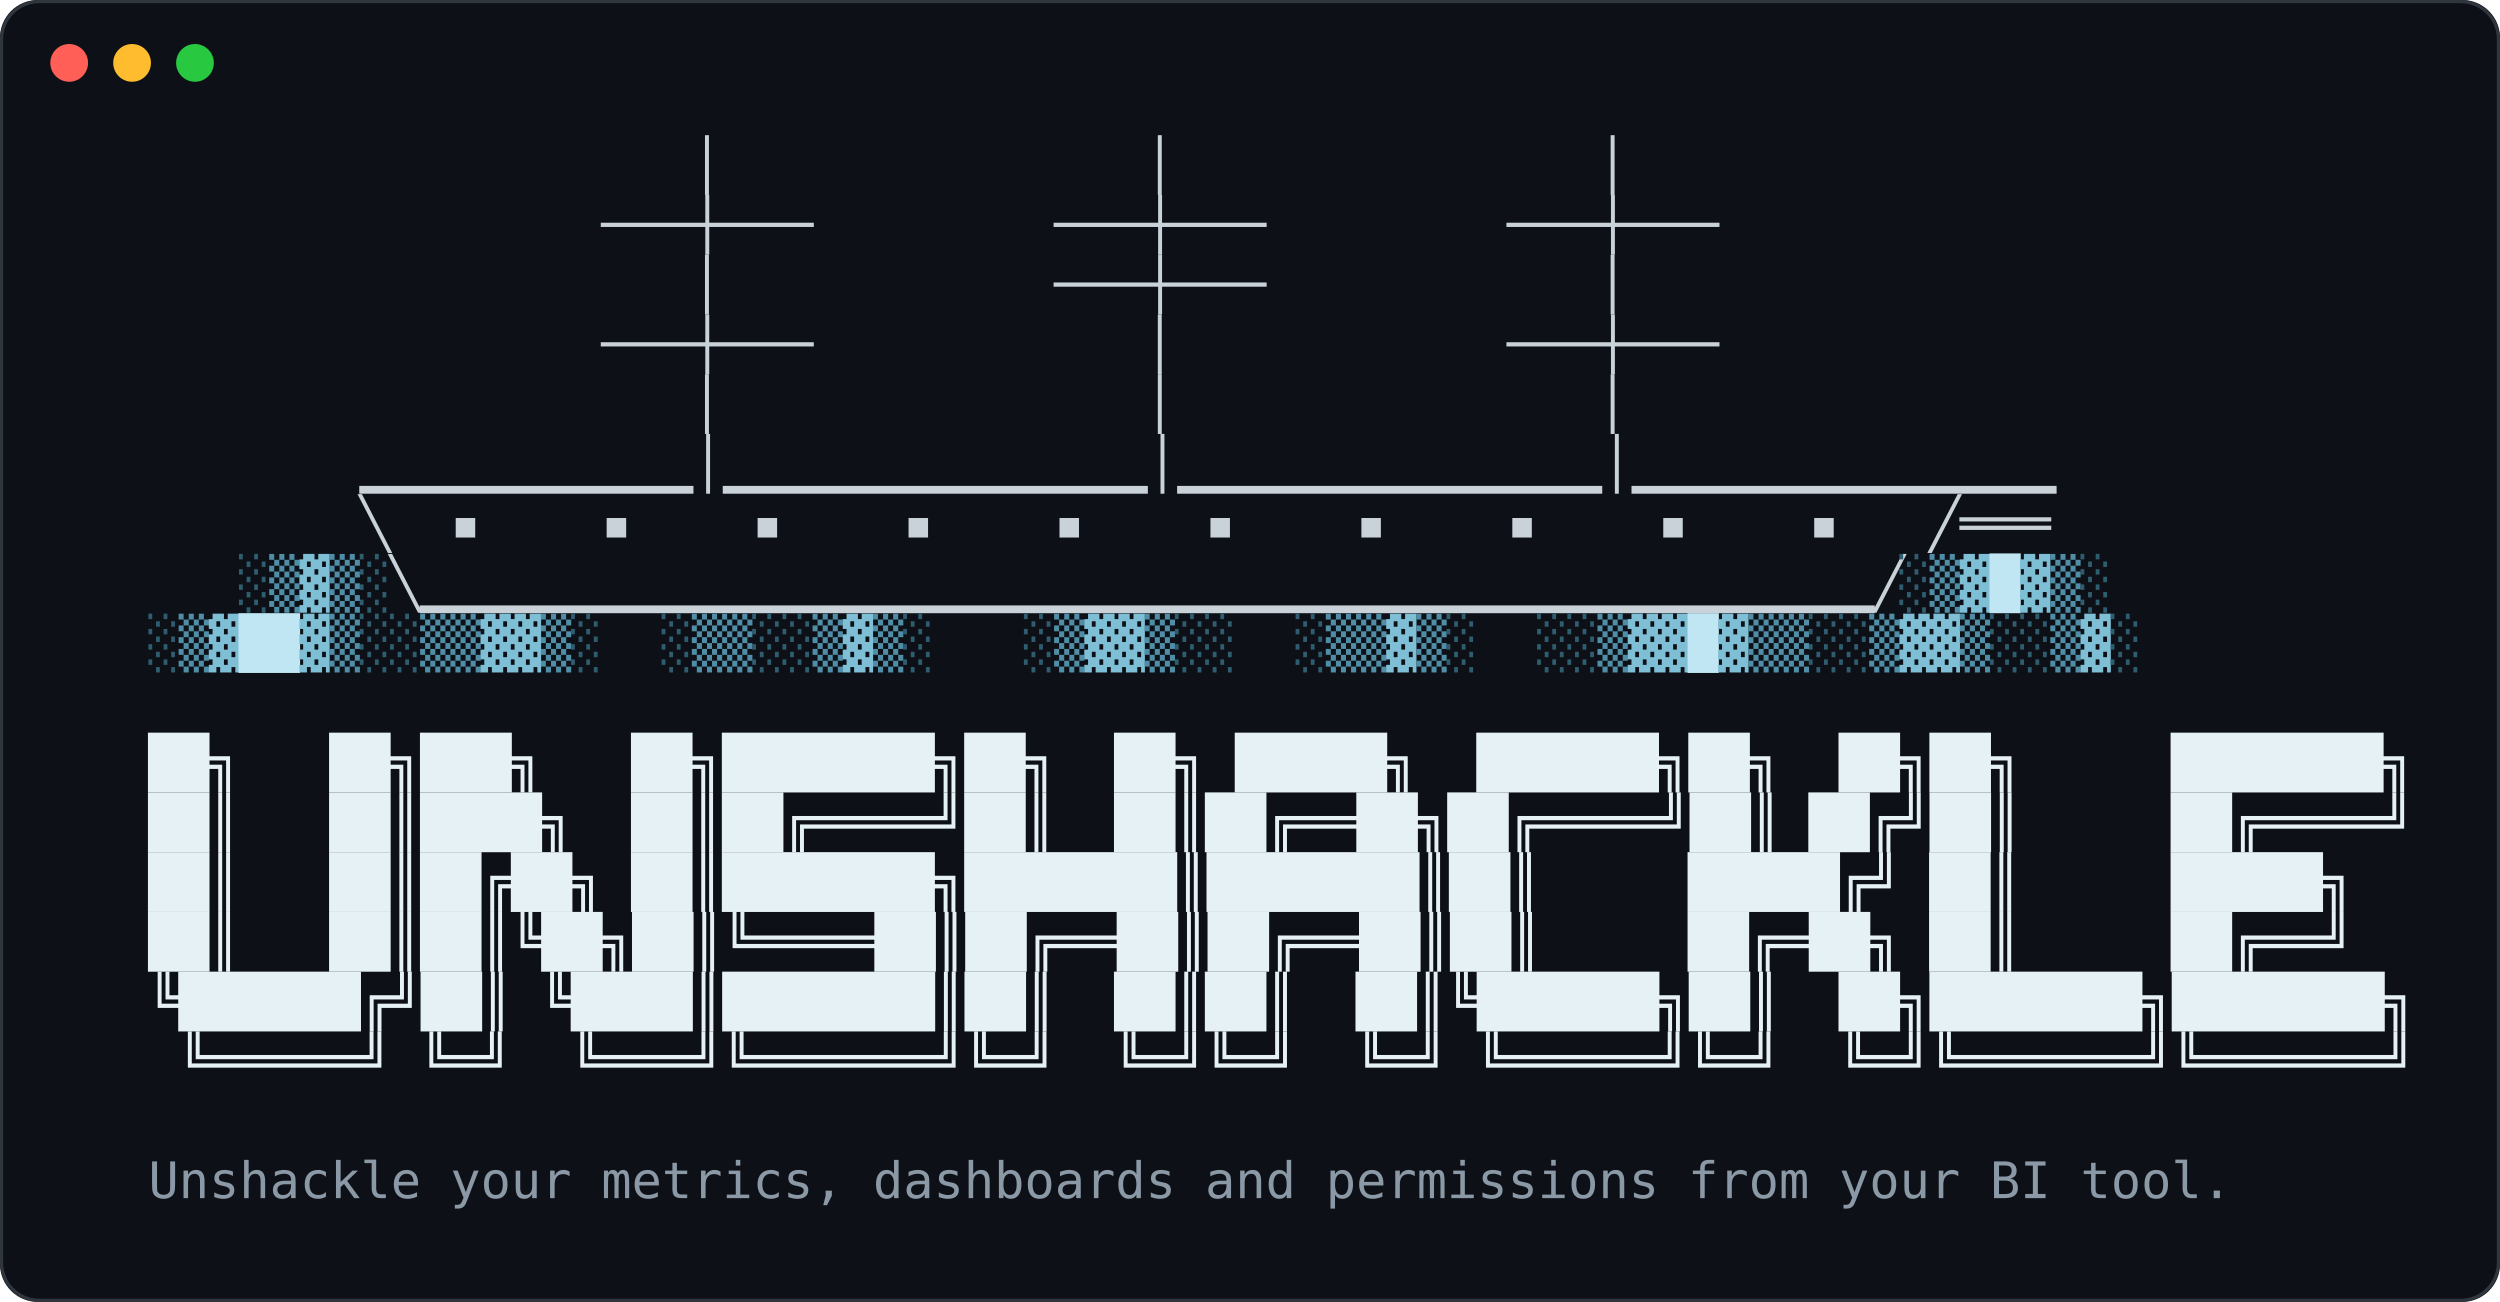
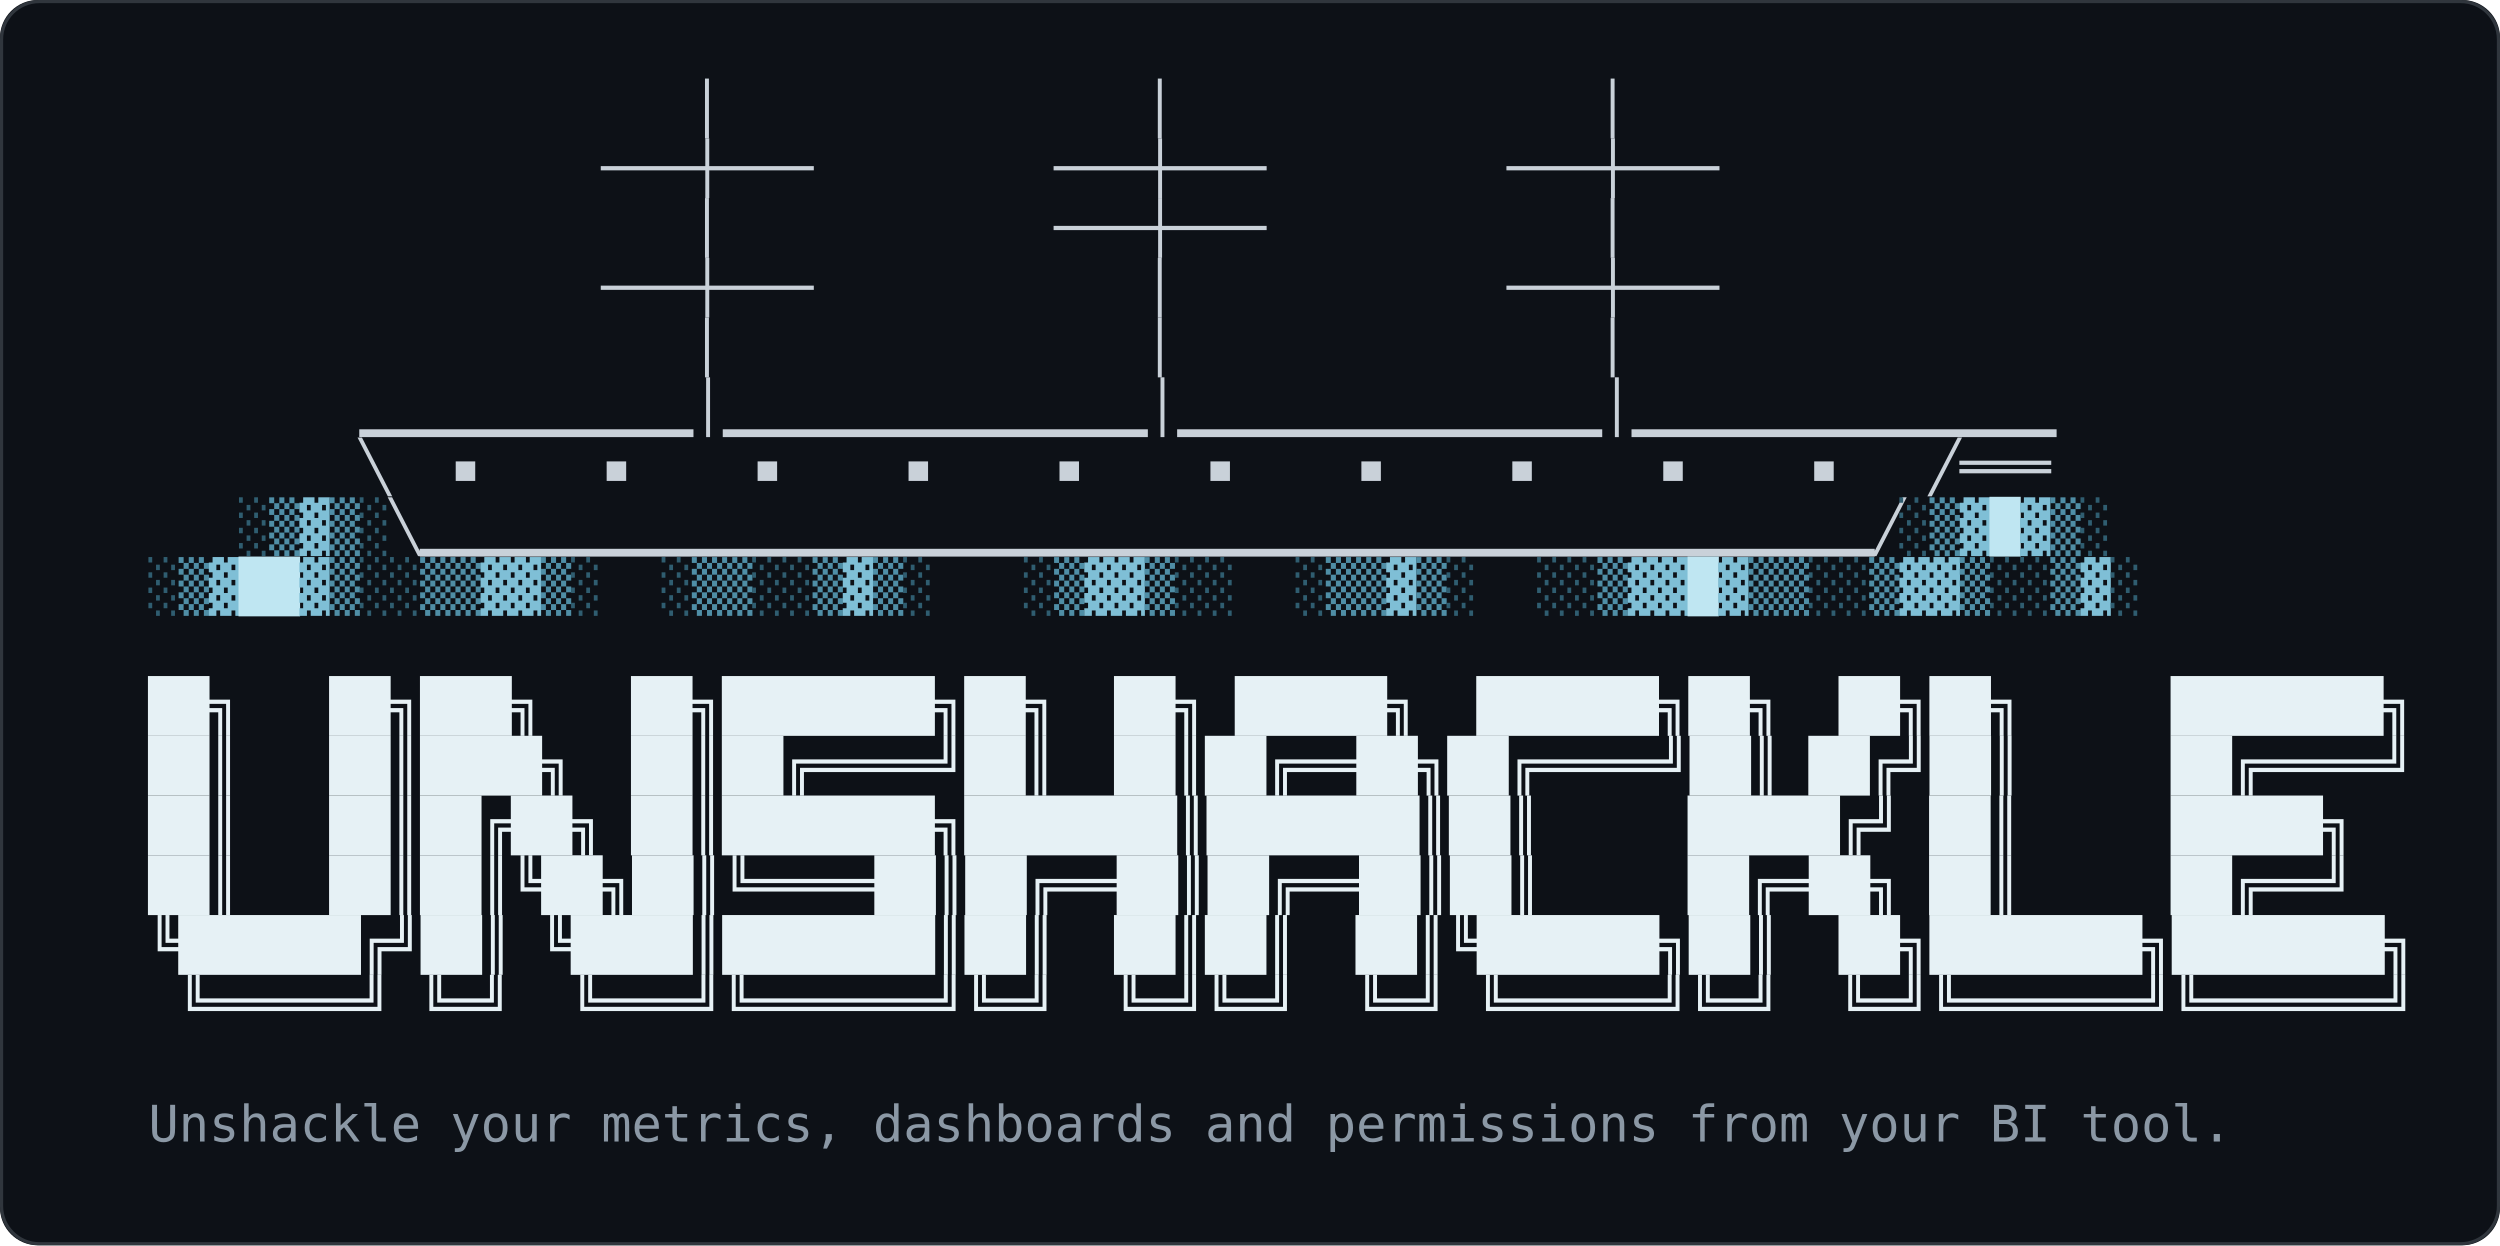
- <svg xmlns="http://www.w3.org/2000/svg" width="795" height="414" viewBox="0 0 795 414" role="img" aria-label="unshackle: the Endurance in the ice, and the unshackle wordmark">
-   <rect width="795" height="414" rx="12" fill="#0d1117" />
-   <rect x="0.5" y="0.5" width="794" height="413" rx="12" fill="none" stroke="#30363d" />
-   <circle cx="22" cy="20" r="6" fill="#ff5f57" />
-   <circle cx="42" cy="20" r="6" fill="#febc2e" />
-   <circle cx="62" cy="20" r="6" fill="#28c840" />
+ <svg xmlns="http://www.w3.org/2000/svg" width="795" height="396" viewBox="0 0 795 396" role="img" aria-label="unshackle: the Endurance in the ice, and the unshackle wordmark">
+   <rect width="795" height="396" rx="12" fill="#0d1117" />
+   <rect x="0.5" y="0.5" width="794" height="395" rx="12" fill="none" stroke="#30363d" />
  <g font-family="ui-monospace, SFMono-Regular, Menlo, Consolas, 'DejaVu Sans Mono', monospace" font-size="16">
-     <text x="220.0" y="58" fill="#c9d1d9" textLength="9.6" lengthAdjust="spacingAndGlyphs">│</text>
-     <text x="364.0" y="58" fill="#c9d1d9" textLength="9.6" lengthAdjust="spacingAndGlyphs">│</text>
-     <text x="508.0" y="58" fill="#c9d1d9" textLength="9.6" lengthAdjust="spacingAndGlyphs">│</text>
-     <text x="191.2" y="77" fill="#c9d1d9" textLength="67.2" lengthAdjust="spacingAndGlyphs">───┼───</text>
-     <text x="335.2" y="77" fill="#c9d1d9" textLength="67.2" lengthAdjust="spacingAndGlyphs">───┼───</text>
-     <text x="479.2" y="77" fill="#c9d1d9" textLength="67.2" lengthAdjust="spacingAndGlyphs">───┼───</text>
-     <text x="220.0" y="96" fill="#c9d1d9" textLength="9.6" lengthAdjust="spacingAndGlyphs">│</text>
-     <text x="335.2" y="96" fill="#c9d1d9" textLength="67.2" lengthAdjust="spacingAndGlyphs">───┼───</text>
-     <text x="508.0" y="96" fill="#c9d1d9" textLength="9.6" lengthAdjust="spacingAndGlyphs">│</text>
-     <text x="191.2" y="115" fill="#c9d1d9" textLength="67.2" lengthAdjust="spacingAndGlyphs">───┼───</text>
-     <text x="364.0" y="115" fill="#c9d1d9" textLength="9.6" lengthAdjust="spacingAndGlyphs">│</text>
-     <text x="479.2" y="115" fill="#c9d1d9" textLength="67.2" lengthAdjust="spacingAndGlyphs">───┼───</text>
-     <text x="220.0" y="134" fill="#c9d1d9" textLength="9.6" lengthAdjust="spacingAndGlyphs">│</text>
-     <text x="364.0" y="134" fill="#c9d1d9" textLength="9.6" lengthAdjust="spacingAndGlyphs">│</text>
-     <text x="508.0" y="134" fill="#c9d1d9" textLength="9.6" lengthAdjust="spacingAndGlyphs">│</text>
-     <text x="114.4" y="153" fill="#c9d1d9" textLength="537.6" lengthAdjust="spacingAndGlyphs">▁▁▁▁▁▁▁▁▁▁▁│▁▁▁▁▁▁▁▁▁▁▁▁▁▁│▁▁▁▁▁▁▁▁▁▁▁▁▁▁│▁▁▁▁▁▁▁▁▁▁▁▁▁▁</text>
-     <text x="114.4" y="172" fill="#c9d1d9" textLength="9.6" lengthAdjust="spacingAndGlyphs">╲</text>
-     <text x="143.2" y="172" fill="#c9d1d9" textLength="9.6" lengthAdjust="spacingAndGlyphs">▪</text>
-     <text x="191.2" y="172" fill="#c9d1d9" textLength="9.6" lengthAdjust="spacingAndGlyphs">▪</text>
-     <text x="239.2" y="172" fill="#c9d1d9" textLength="9.6" lengthAdjust="spacingAndGlyphs">▪</text>
-     <text x="287.2" y="172" fill="#c9d1d9" textLength="9.6" lengthAdjust="spacingAndGlyphs">▪</text>
-     <text x="335.2" y="172" fill="#c9d1d9" textLength="9.6" lengthAdjust="spacingAndGlyphs">▪</text>
-     <text x="383.2" y="172" fill="#c9d1d9" textLength="9.6" lengthAdjust="spacingAndGlyphs">▪</text>
-     <text x="431.2" y="172" fill="#c9d1d9" textLength="9.6" lengthAdjust="spacingAndGlyphs">▪</text>
-     <text x="479.2" y="172" fill="#c9d1d9" textLength="9.6" lengthAdjust="spacingAndGlyphs">▪</text>
-     <text x="527.2" y="172" fill="#c9d1d9" textLength="9.6" lengthAdjust="spacingAndGlyphs">▪</text>
-     <text x="575.2" y="172" fill="#c9d1d9" textLength="9.6" lengthAdjust="spacingAndGlyphs">▪</text>
-     <text x="613.6" y="172" fill="#c9d1d9" textLength="38.4" lengthAdjust="spacingAndGlyphs">╱═══</text>
-     <text x="76.0" y="191" fill="#2f5d70" textLength="9.6" lengthAdjust="spacingAndGlyphs">░</text>
-     <text x="85.6" y="191" fill="#4f8ea6" textLength="9.6" lengthAdjust="spacingAndGlyphs">▒</text>
-     <text x="95.2" y="191" fill="#7fbfd6" textLength="9.6" lengthAdjust="spacingAndGlyphs">▓</text>
-     <text x="104.8" y="191" fill="#4f8ea6" textLength="9.6" lengthAdjust="spacingAndGlyphs">▒</text>
-     <text x="114.4" y="191" fill="#2f5d70" textLength="9.6" lengthAdjust="spacingAndGlyphs">░</text>
-     <text x="124.0" y="191" fill="#c9d1d9" textLength="480.0" lengthAdjust="spacingAndGlyphs">╲▁▁▁▁▁▁▁▁▁▁▁▁▁▁▁▁▁▁▁▁▁▁▁▁▁▁▁▁▁▁▁▁▁▁▁▁▁▁▁▁▁▁▁▁▁▁▁▁╱</text>
-     <text x="604.0" y="191" fill="#2f5d70" textLength="9.6" lengthAdjust="spacingAndGlyphs">░</text>
-     <text x="613.6" y="191" fill="#4f8ea6" textLength="9.6" lengthAdjust="spacingAndGlyphs">▒</text>
-     <text x="623.2" y="191" fill="#7fbfd6" textLength="9.6" lengthAdjust="spacingAndGlyphs">▓</text>
-     <text x="632.8" y="191" fill="#bfe6f2" textLength="9.6" lengthAdjust="spacingAndGlyphs">█</text>
-     <text x="642.4" y="191" fill="#7fbfd6" textLength="9.6" lengthAdjust="spacingAndGlyphs">▓</text>
-     <text x="652.0" y="191" fill="#4f8ea6" textLength="9.6" lengthAdjust="spacingAndGlyphs">▒</text>
-     <text x="661.6" y="191" fill="#2f5d70" textLength="9.6" lengthAdjust="spacingAndGlyphs">░</text>
-     <text x="47.2" y="210" fill="#2f5d70" textLength="9.6" lengthAdjust="spacingAndGlyphs">░</text>
-     <text x="56.8" y="210" fill="#4f8ea6" textLength="9.6" lengthAdjust="spacingAndGlyphs">▒</text>
-     <text x="66.4" y="210" fill="#7fbfd6" textLength="9.6" lengthAdjust="spacingAndGlyphs">▓</text>
-     <text x="76.0" y="210" fill="#bfe6f2" textLength="19.2" lengthAdjust="spacingAndGlyphs">██</text>
-     <text x="95.2" y="210" fill="#7fbfd6" textLength="9.6" lengthAdjust="spacingAndGlyphs">▓</text>
-     <text x="104.8" y="210" fill="#4f8ea6" textLength="9.6" lengthAdjust="spacingAndGlyphs">▒</text>
-     <text x="114.4" y="210" fill="#2f5d70" textLength="19.2" lengthAdjust="spacingAndGlyphs">░░</text>
-     <text x="133.6" y="210" fill="#4f8ea6" textLength="19.2" lengthAdjust="spacingAndGlyphs">▒▒</text>
-     <text x="152.8" y="210" fill="#7fbfd6" textLength="19.2" lengthAdjust="spacingAndGlyphs">▓▓</text>
-     <text x="172.0" y="210" fill="#4f8ea6" textLength="9.6" lengthAdjust="spacingAndGlyphs">▒</text>
-     <text x="181.6" y="210" fill="#2f5d70" textLength="9.6" lengthAdjust="spacingAndGlyphs">░</text>
-     <text x="210.4" y="210" fill="#2f5d70" textLength="9.6" lengthAdjust="spacingAndGlyphs">░</text>
-     <text x="220.0" y="210" fill="#4f8ea6" textLength="19.2" lengthAdjust="spacingAndGlyphs">▒▒</text>
-     <text x="239.2" y="210" fill="#2f5d70" textLength="19.2" lengthAdjust="spacingAndGlyphs">░░</text>
-     <text x="258.4" y="210" fill="#4f8ea6" textLength="9.6" lengthAdjust="spacingAndGlyphs">▒</text>
-     <text x="268.0" y="210" fill="#7fbfd6" textLength="9.6" lengthAdjust="spacingAndGlyphs">▓</text>
-     <text x="277.6" y="210" fill="#4f8ea6" textLength="9.6" lengthAdjust="spacingAndGlyphs">▒</text>
-     <text x="287.2" y="210" fill="#2f5d70" textLength="9.6" lengthAdjust="spacingAndGlyphs">░</text>
-     <text x="325.6" y="210" fill="#2f5d70" textLength="9.6" lengthAdjust="spacingAndGlyphs">░</text>
-     <text x="335.2" y="210" fill="#4f8ea6" textLength="9.6" lengthAdjust="spacingAndGlyphs">▒</text>
-     <text x="344.8" y="210" fill="#7fbfd6" textLength="19.2" lengthAdjust="spacingAndGlyphs">▓▓</text>
-     <text x="364.0" y="210" fill="#4f8ea6" textLength="9.6" lengthAdjust="spacingAndGlyphs">▒</text>
-     <text x="373.6" y="210" fill="#2f5d70" textLength="19.2" lengthAdjust="spacingAndGlyphs">░░</text>
-     <text x="412.0" y="210" fill="#2f5d70" textLength="9.6" lengthAdjust="spacingAndGlyphs">░</text>
-     <text x="421.6" y="210" fill="#4f8ea6" textLength="19.2" lengthAdjust="spacingAndGlyphs">▒▒</text>
-     <text x="440.8" y="210" fill="#7fbfd6" textLength="9.6" lengthAdjust="spacingAndGlyphs">▓</text>
-     <text x="450.4" y="210" fill="#4f8ea6" textLength="9.6" lengthAdjust="spacingAndGlyphs">▒</text>
-     <text x="460.0" y="210" fill="#2f5d70" textLength="9.6" lengthAdjust="spacingAndGlyphs">░</text>
-     <text x="488.8" y="210" fill="#2f5d70" textLength="19.2" lengthAdjust="spacingAndGlyphs">░░</text>
-     <text x="508.0" y="210" fill="#4f8ea6" textLength="9.6" lengthAdjust="spacingAndGlyphs">▒</text>
-     <text x="517.6" y="210" fill="#7fbfd6" textLength="19.2" lengthAdjust="spacingAndGlyphs">▓▓</text>
-     <text x="536.8" y="210" fill="#bfe6f2" textLength="9.6" lengthAdjust="spacingAndGlyphs">█</text>
-     <text x="546.4" y="210" fill="#7fbfd6" textLength="9.6" lengthAdjust="spacingAndGlyphs">▓</text>
-     <text x="556.0" y="210" fill="#4f8ea6" textLength="19.2" lengthAdjust="spacingAndGlyphs">▒▒</text>
-     <text x="575.2" y="210" fill="#2f5d70" textLength="19.2" lengthAdjust="spacingAndGlyphs">░░</text>
-     <text x="594.4" y="210" fill="#4f8ea6" textLength="9.6" lengthAdjust="spacingAndGlyphs">▒</text>
-     <text x="604.0" y="210" fill="#7fbfd6" textLength="19.2" lengthAdjust="spacingAndGlyphs">▓▓</text>
-     <text x="623.2" y="210" fill="#4f8ea6" textLength="9.6" lengthAdjust="spacingAndGlyphs">▒</text>
-     <text x="632.8" y="210" fill="#2f5d70" textLength="19.2" lengthAdjust="spacingAndGlyphs">░░</text>
-     <text x="652.0" y="210" fill="#4f8ea6" textLength="9.6" lengthAdjust="spacingAndGlyphs">▒</text>
-     <text x="661.6" y="210" fill="#7fbfd6" textLength="9.6" lengthAdjust="spacingAndGlyphs">▓</text>
-     <text x="671.2" y="210" fill="#2f5d70" textLength="9.6" lengthAdjust="spacingAndGlyphs">░</text>
-     <text x="47.2" y="248" fill="#e6f1f5" textLength="28.8" lengthAdjust="spacingAndGlyphs">██╗</text>
-     <text x="104.8" y="248" fill="#e6f1f5" textLength="67.2" lengthAdjust="spacingAndGlyphs">██╗███╗</text>
-     <text x="200.8" y="248" fill="#e6f1f5" textLength="134.4" lengthAdjust="spacingAndGlyphs">██╗███████╗██╗</text>
-     <text x="354.4" y="248" fill="#e6f1f5" textLength="28.8" lengthAdjust="spacingAndGlyphs">██╗</text>
-     <text x="392.8" y="248" fill="#e6f1f5" textLength="57.6" lengthAdjust="spacingAndGlyphs">█████╗</text>
-     <text x="469.6" y="248" fill="#e6f1f5" textLength="96.0" lengthAdjust="spacingAndGlyphs">██████╗██╗</text>
-     <text x="584.8" y="248" fill="#e6f1f5" textLength="57.6" lengthAdjust="spacingAndGlyphs">██╗██╗</text>
-     <text x="690.4" y="248" fill="#e6f1f5" textLength="76.8" lengthAdjust="spacingAndGlyphs">███████╗</text>
-     <text x="47.2" y="267" fill="#e6f1f5" textLength="28.8" lengthAdjust="spacingAndGlyphs">██║</text>
-     <text x="104.8" y="267" fill="#e6f1f5" textLength="76.8" lengthAdjust="spacingAndGlyphs">██║████╗</text>
-     <text x="200.8" y="267" fill="#e6f1f5" textLength="134.4" lengthAdjust="spacingAndGlyphs">██║██╔════╝██║</text>
-     <text x="354.4" y="267" fill="#e6f1f5" textLength="211.2" lengthAdjust="spacingAndGlyphs">██║██╔══██╗██╔════╝██║</text>
-     <text x="575.2" y="267" fill="#e6f1f5" textLength="67.2" lengthAdjust="spacingAndGlyphs">██╔╝██║</text>
-     <text x="690.4" y="267" fill="#e6f1f5" textLength="76.8" lengthAdjust="spacingAndGlyphs">██╔════╝</text>
-     <text x="47.2" y="286" fill="#e6f1f5" textLength="28.8" lengthAdjust="spacingAndGlyphs">██║</text>
-     <text x="104.8" y="286" fill="#e6f1f5" textLength="86.4" lengthAdjust="spacingAndGlyphs">██║██╔██╗</text>
-     <text x="200.8" y="286" fill="#e6f1f5" textLength="288.0" lengthAdjust="spacingAndGlyphs">██║███████╗███████║███████║██║</text>
-     <text x="536.8" y="286" fill="#e6f1f5" textLength="67.2" lengthAdjust="spacingAndGlyphs">█████╔╝</text>
-     <text x="613.6" y="286" fill="#e6f1f5" textLength="28.8" lengthAdjust="spacingAndGlyphs">██║</text>
-     <text x="690.4" y="286" fill="#e6f1f5" textLength="57.6" lengthAdjust="spacingAndGlyphs">█████╗</text>
-     <text x="47.2" y="305" fill="#e6f1f5" textLength="28.8" lengthAdjust="spacingAndGlyphs">██║</text>
-     <text x="104.8" y="305" fill="#e6f1f5" textLength="384.0" lengthAdjust="spacingAndGlyphs">██║██║╚██╗██║╚════██║██╔══██║██╔══██║██║</text>
-     <text x="536.8" y="305" fill="#e6f1f5" textLength="67.2" lengthAdjust="spacingAndGlyphs">██╔═██╗</text>
-     <text x="613.6" y="305" fill="#e6f1f5" textLength="28.8" lengthAdjust="spacingAndGlyphs">██║</text>
-     <text x="690.4" y="305" fill="#e6f1f5" textLength="57.6" lengthAdjust="spacingAndGlyphs">██╔══╝</text>
-     <text x="47.2" y="324" fill="#e6f1f5" textLength="115.2" lengthAdjust="spacingAndGlyphs">╚██████╔╝██║</text>
-     <text x="172.0" y="324" fill="#e6f1f5" textLength="163.2" lengthAdjust="spacingAndGlyphs">╚████║███████║██║</text>
-     <text x="354.4" y="324" fill="#e6f1f5" textLength="57.6" lengthAdjust="spacingAndGlyphs">██║██║</text>
-     <text x="431.2" y="324" fill="#e6f1f5" textLength="134.4" lengthAdjust="spacingAndGlyphs">██║╚██████╗██║</text>
-     <text x="584.8" y="324" fill="#e6f1f5" textLength="182.4" lengthAdjust="spacingAndGlyphs">██╗███████╗███████╗</text>
-     <text x="56.8" y="343" fill="#e6f1f5" textLength="67.2" lengthAdjust="spacingAndGlyphs">╚═════╝</text>
-     <text x="133.6" y="343" fill="#e6f1f5" textLength="28.8" lengthAdjust="spacingAndGlyphs">╚═╝</text>
-     <text x="181.6" y="343" fill="#e6f1f5" textLength="153.6" lengthAdjust="spacingAndGlyphs">╚═══╝╚══════╝╚═╝</text>
-     <text x="354.4" y="343" fill="#e6f1f5" textLength="57.6" lengthAdjust="spacingAndGlyphs">╚═╝╚═╝</text>
-     <text x="431.2" y="343" fill="#e6f1f5" textLength="28.8" lengthAdjust="spacingAndGlyphs">╚═╝</text>
-     <text x="469.6" y="343" fill="#e6f1f5" textLength="96.0" lengthAdjust="spacingAndGlyphs">╚═════╝╚═╝</text>
-     <text x="584.8" y="343" fill="#e6f1f5" textLength="182.4" lengthAdjust="spacingAndGlyphs">╚═╝╚══════╝╚══════╝</text>
-     <text x="47.2" y="381" fill="#8b98a5" textLength="86.4" lengthAdjust="spacingAndGlyphs">Unshackle</text>
-     <text x="143.2" y="381" fill="#8b98a5" textLength="38.4" lengthAdjust="spacingAndGlyphs">your</text>
-     <text x="191.2" y="381" fill="#8b98a5" textLength="76.8" lengthAdjust="spacingAndGlyphs">metrics,</text>
-     <text x="277.6" y="381" fill="#8b98a5" textLength="96.0" lengthAdjust="spacingAndGlyphs">dashboards</text>
-     <text x="383.2" y="381" fill="#8b98a5" textLength="28.8" lengthAdjust="spacingAndGlyphs">and</text>
-     <text x="421.6" y="381" fill="#8b98a5" textLength="105.6" lengthAdjust="spacingAndGlyphs">permissions</text>
-     <text x="536.8" y="381" fill="#8b98a5" textLength="38.4" lengthAdjust="spacingAndGlyphs">from</text>
-     <text x="584.8" y="381" fill="#8b98a5" textLength="38.4" lengthAdjust="spacingAndGlyphs">your</text>
-     <text x="632.8" y="381" fill="#8b98a5" textLength="19.2" lengthAdjust="spacingAndGlyphs">BI</text>
-     <text x="661.6" y="381" fill="#8b98a5" textLength="48.0" lengthAdjust="spacingAndGlyphs">tool.</text>
+     <text x="220.0" y="40" fill="#c9d1d9" textLength="9.6" lengthAdjust="spacingAndGlyphs">│</text>
+     <text x="364.0" y="40" fill="#c9d1d9" textLength="9.6" lengthAdjust="spacingAndGlyphs">│</text>
+     <text x="508.0" y="40" fill="#c9d1d9" textLength="9.6" lengthAdjust="spacingAndGlyphs">│</text>
+     <text x="191.2" y="59" fill="#c9d1d9" textLength="67.2" lengthAdjust="spacingAndGlyphs">───┼───</text>
+     <text x="335.2" y="59" fill="#c9d1d9" textLength="67.2" lengthAdjust="spacingAndGlyphs">───┼───</text>
+     <text x="479.2" y="59" fill="#c9d1d9" textLength="67.2" lengthAdjust="spacingAndGlyphs">───┼───</text>
+     <text x="220.0" y="78" fill="#c9d1d9" textLength="9.6" lengthAdjust="spacingAndGlyphs">│</text>
+     <text x="335.2" y="78" fill="#c9d1d9" textLength="67.2" lengthAdjust="spacingAndGlyphs">───┼───</text>
+     <text x="508.0" y="78" fill="#c9d1d9" textLength="9.6" lengthAdjust="spacingAndGlyphs">│</text>
+     <text x="191.2" y="97" fill="#c9d1d9" textLength="67.2" lengthAdjust="spacingAndGlyphs">───┼───</text>
+     <text x="364.0" y="97" fill="#c9d1d9" textLength="9.6" lengthAdjust="spacingAndGlyphs">│</text>
+     <text x="479.2" y="97" fill="#c9d1d9" textLength="67.2" lengthAdjust="spacingAndGlyphs">───┼───</text>
+     <text x="220.0" y="116" fill="#c9d1d9" textLength="9.6" lengthAdjust="spacingAndGlyphs">│</text>
+     <text x="364.0" y="116" fill="#c9d1d9" textLength="9.6" lengthAdjust="spacingAndGlyphs">│</text>
+     <text x="508.0" y="116" fill="#c9d1d9" textLength="9.6" lengthAdjust="spacingAndGlyphs">│</text>
+     <text x="114.4" y="135" fill="#c9d1d9" textLength="537.6" lengthAdjust="spacingAndGlyphs">▁▁▁▁▁▁▁▁▁▁▁│▁▁▁▁▁▁▁▁▁▁▁▁▁▁│▁▁▁▁▁▁▁▁▁▁▁▁▁▁│▁▁▁▁▁▁▁▁▁▁▁▁▁▁</text>
+     <text x="114.4" y="154" fill="#c9d1d9" textLength="9.6" lengthAdjust="spacingAndGlyphs">╲</text>
+     <text x="143.2" y="154" fill="#c9d1d9" textLength="9.6" lengthAdjust="spacingAndGlyphs">▪</text>
+     <text x="191.2" y="154" fill="#c9d1d9" textLength="9.6" lengthAdjust="spacingAndGlyphs">▪</text>
+     <text x="239.2" y="154" fill="#c9d1d9" textLength="9.6" lengthAdjust="spacingAndGlyphs">▪</text>
+     <text x="287.2" y="154" fill="#c9d1d9" textLength="9.6" lengthAdjust="spacingAndGlyphs">▪</text>
+     <text x="335.2" y="154" fill="#c9d1d9" textLength="9.6" lengthAdjust="spacingAndGlyphs">▪</text>
+     <text x="383.2" y="154" fill="#c9d1d9" textLength="9.6" lengthAdjust="spacingAndGlyphs">▪</text>
+     <text x="431.2" y="154" fill="#c9d1d9" textLength="9.6" lengthAdjust="spacingAndGlyphs">▪</text>
+     <text x="479.2" y="154" fill="#c9d1d9" textLength="9.6" lengthAdjust="spacingAndGlyphs">▪</text>
+     <text x="527.2" y="154" fill="#c9d1d9" textLength="9.6" lengthAdjust="spacingAndGlyphs">▪</text>
+     <text x="575.2" y="154" fill="#c9d1d9" textLength="9.6" lengthAdjust="spacingAndGlyphs">▪</text>
+     <text x="613.6" y="154" fill="#c9d1d9" textLength="38.4" lengthAdjust="spacingAndGlyphs">╱═══</text>
+     <text x="76.0" y="173" fill="#2f5d70" textLength="9.6" lengthAdjust="spacingAndGlyphs">░</text>
+     <text x="85.6" y="173" fill="#4f8ea6" textLength="9.6" lengthAdjust="spacingAndGlyphs">▒</text>
+     <text x="95.2" y="173" fill="#7fbfd6" textLength="9.6" lengthAdjust="spacingAndGlyphs">▓</text>
+     <text x="104.8" y="173" fill="#4f8ea6" textLength="9.6" lengthAdjust="spacingAndGlyphs">▒</text>
+     <text x="114.4" y="173" fill="#2f5d70" textLength="9.6" lengthAdjust="spacingAndGlyphs">░</text>
+     <text x="124.0" y="173" fill="#c9d1d9" textLength="480.0" lengthAdjust="spacingAndGlyphs">╲▁▁▁▁▁▁▁▁▁▁▁▁▁▁▁▁▁▁▁▁▁▁▁▁▁▁▁▁▁▁▁▁▁▁▁▁▁▁▁▁▁▁▁▁▁▁▁▁╱</text>
+     <text x="604.0" y="173" fill="#2f5d70" textLength="9.6" lengthAdjust="spacingAndGlyphs">░</text>
+     <text x="613.6" y="173" fill="#4f8ea6" textLength="9.6" lengthAdjust="spacingAndGlyphs">▒</text>
+     <text x="623.2" y="173" fill="#7fbfd6" textLength="9.6" lengthAdjust="spacingAndGlyphs">▓</text>
+     <text x="632.8" y="173" fill="#bfe6f2" textLength="9.6" lengthAdjust="spacingAndGlyphs">█</text>
+     <text x="642.4" y="173" fill="#7fbfd6" textLength="9.6" lengthAdjust="spacingAndGlyphs">▓</text>
+     <text x="652.0" y="173" fill="#4f8ea6" textLength="9.6" lengthAdjust="spacingAndGlyphs">▒</text>
+     <text x="661.6" y="173" fill="#2f5d70" textLength="9.6" lengthAdjust="spacingAndGlyphs">░</text>
+     <text x="47.2" y="192" fill="#2f5d70" textLength="9.6" lengthAdjust="spacingAndGlyphs">░</text>
+     <text x="56.8" y="192" fill="#4f8ea6" textLength="9.6" lengthAdjust="spacingAndGlyphs">▒</text>
+     <text x="66.4" y="192" fill="#7fbfd6" textLength="9.6" lengthAdjust="spacingAndGlyphs">▓</text>
+     <text x="76.0" y="192" fill="#bfe6f2" textLength="19.2" lengthAdjust="spacingAndGlyphs">██</text>
+     <text x="95.2" y="192" fill="#7fbfd6" textLength="9.6" lengthAdjust="spacingAndGlyphs">▓</text>
+     <text x="104.8" y="192" fill="#4f8ea6" textLength="9.6" lengthAdjust="spacingAndGlyphs">▒</text>
+     <text x="114.4" y="192" fill="#2f5d70" textLength="19.2" lengthAdjust="spacingAndGlyphs">░░</text>
+     <text x="133.6" y="192" fill="#4f8ea6" textLength="19.2" lengthAdjust="spacingAndGlyphs">▒▒</text>
+     <text x="152.8" y="192" fill="#7fbfd6" textLength="19.2" lengthAdjust="spacingAndGlyphs">▓▓</text>
+     <text x="172.0" y="192" fill="#4f8ea6" textLength="9.6" lengthAdjust="spacingAndGlyphs">▒</text>
+     <text x="181.6" y="192" fill="#2f5d70" textLength="9.6" lengthAdjust="spacingAndGlyphs">░</text>
+     <text x="210.4" y="192" fill="#2f5d70" textLength="9.6" lengthAdjust="spacingAndGlyphs">░</text>
+     <text x="220.0" y="192" fill="#4f8ea6" textLength="19.2" lengthAdjust="spacingAndGlyphs">▒▒</text>
+     <text x="239.2" y="192" fill="#2f5d70" textLength="19.2" lengthAdjust="spacingAndGlyphs">░░</text>
+     <text x="258.4" y="192" fill="#4f8ea6" textLength="9.6" lengthAdjust="spacingAndGlyphs">▒</text>
+     <text x="268.0" y="192" fill="#7fbfd6" textLength="9.6" lengthAdjust="spacingAndGlyphs">▓</text>
+     <text x="277.6" y="192" fill="#4f8ea6" textLength="9.6" lengthAdjust="spacingAndGlyphs">▒</text>
+     <text x="287.2" y="192" fill="#2f5d70" textLength="9.6" lengthAdjust="spacingAndGlyphs">░</text>
+     <text x="325.6" y="192" fill="#2f5d70" textLength="9.6" lengthAdjust="spacingAndGlyphs">░</text>
+     <text x="335.2" y="192" fill="#4f8ea6" textLength="9.6" lengthAdjust="spacingAndGlyphs">▒</text>
+     <text x="344.8" y="192" fill="#7fbfd6" textLength="19.2" lengthAdjust="spacingAndGlyphs">▓▓</text>
+     <text x="364.0" y="192" fill="#4f8ea6" textLength="9.6" lengthAdjust="spacingAndGlyphs">▒</text>
+     <text x="373.6" y="192" fill="#2f5d70" textLength="19.2" lengthAdjust="spacingAndGlyphs">░░</text>
+     <text x="412.0" y="192" fill="#2f5d70" textLength="9.6" lengthAdjust="spacingAndGlyphs">░</text>
+     <text x="421.6" y="192" fill="#4f8ea6" textLength="19.2" lengthAdjust="spacingAndGlyphs">▒▒</text>
+     <text x="440.8" y="192" fill="#7fbfd6" textLength="9.6" lengthAdjust="spacingAndGlyphs">▓</text>
+     <text x="450.4" y="192" fill="#4f8ea6" textLength="9.6" lengthAdjust="spacingAndGlyphs">▒</text>
+     <text x="460.0" y="192" fill="#2f5d70" textLength="9.6" lengthAdjust="spacingAndGlyphs">░</text>
+     <text x="488.8" y="192" fill="#2f5d70" textLength="19.2" lengthAdjust="spacingAndGlyphs">░░</text>
+     <text x="508.0" y="192" fill="#4f8ea6" textLength="9.6" lengthAdjust="spacingAndGlyphs">▒</text>
+     <text x="517.6" y="192" fill="#7fbfd6" textLength="19.2" lengthAdjust="spacingAndGlyphs">▓▓</text>
+     <text x="536.8" y="192" fill="#bfe6f2" textLength="9.6" lengthAdjust="spacingAndGlyphs">█</text>
+     <text x="546.4" y="192" fill="#7fbfd6" textLength="9.6" lengthAdjust="spacingAndGlyphs">▓</text>
+     <text x="556.0" y="192" fill="#4f8ea6" textLength="19.2" lengthAdjust="spacingAndGlyphs">▒▒</text>
+     <text x="575.2" y="192" fill="#2f5d70" textLength="19.2" lengthAdjust="spacingAndGlyphs">░░</text>
+     <text x="594.4" y="192" fill="#4f8ea6" textLength="9.6" lengthAdjust="spacingAndGlyphs">▒</text>
+     <text x="604.0" y="192" fill="#7fbfd6" textLength="19.2" lengthAdjust="spacingAndGlyphs">▓▓</text>
+     <text x="623.2" y="192" fill="#4f8ea6" textLength="9.6" lengthAdjust="spacingAndGlyphs">▒</text>
+     <text x="632.8" y="192" fill="#2f5d70" textLength="19.2" lengthAdjust="spacingAndGlyphs">░░</text>
+     <text x="652.0" y="192" fill="#4f8ea6" textLength="9.6" lengthAdjust="spacingAndGlyphs">▒</text>
+     <text x="661.6" y="192" fill="#7fbfd6" textLength="9.6" lengthAdjust="spacingAndGlyphs">▓</text>
+     <text x="671.2" y="192" fill="#2f5d70" textLength="9.6" lengthAdjust="spacingAndGlyphs">░</text>
+     <text x="47.2" y="230" fill="#e6f1f5" textLength="28.8" lengthAdjust="spacingAndGlyphs">██╗</text>
+     <text x="104.8" y="230" fill="#e6f1f5" textLength="67.2" lengthAdjust="spacingAndGlyphs">██╗███╗</text>
+     <text x="200.8" y="230" fill="#e6f1f5" textLength="134.4" lengthAdjust="spacingAndGlyphs">██╗███████╗██╗</text>
+     <text x="354.4" y="230" fill="#e6f1f5" textLength="28.8" lengthAdjust="spacingAndGlyphs">██╗</text>
+     <text x="392.8" y="230" fill="#e6f1f5" textLength="57.6" lengthAdjust="spacingAndGlyphs">█████╗</text>
+     <text x="469.6" y="230" fill="#e6f1f5" textLength="96.0" lengthAdjust="spacingAndGlyphs">██████╗██╗</text>
+     <text x="584.8" y="230" fill="#e6f1f5" textLength="57.6" lengthAdjust="spacingAndGlyphs">██╗██╗</text>
+     <text x="690.4" y="230" fill="#e6f1f5" textLength="76.8" lengthAdjust="spacingAndGlyphs">███████╗</text>
+     <text x="47.2" y="249" fill="#e6f1f5" textLength="28.8" lengthAdjust="spacingAndGlyphs">██║</text>
+     <text x="104.8" y="249" fill="#e6f1f5" textLength="76.8" lengthAdjust="spacingAndGlyphs">██║████╗</text>
+     <text x="200.8" y="249" fill="#e6f1f5" textLength="134.4" lengthAdjust="spacingAndGlyphs">██║██╔════╝██║</text>
+     <text x="354.4" y="249" fill="#e6f1f5" textLength="211.2" lengthAdjust="spacingAndGlyphs">██║██╔══██╗██╔════╝██║</text>
+     <text x="575.2" y="249" fill="#e6f1f5" textLength="67.2" lengthAdjust="spacingAndGlyphs">██╔╝██║</text>
+     <text x="690.4" y="249" fill="#e6f1f5" textLength="76.8" lengthAdjust="spacingAndGlyphs">██╔════╝</text>
+     <text x="47.2" y="268" fill="#e6f1f5" textLength="28.8" lengthAdjust="spacingAndGlyphs">██║</text>
+     <text x="104.8" y="268" fill="#e6f1f5" textLength="86.4" lengthAdjust="spacingAndGlyphs">██║██╔██╗</text>
+     <text x="200.8" y="268" fill="#e6f1f5" textLength="288.0" lengthAdjust="spacingAndGlyphs">██║███████╗███████║███████║██║</text>
+     <text x="536.8" y="268" fill="#e6f1f5" textLength="67.2" lengthAdjust="spacingAndGlyphs">█████╔╝</text>
+     <text x="613.6" y="268" fill="#e6f1f5" textLength="28.8" lengthAdjust="spacingAndGlyphs">██║</text>
+     <text x="690.4" y="268" fill="#e6f1f5" textLength="57.6" lengthAdjust="spacingAndGlyphs">█████╗</text>
+     <text x="47.2" y="287" fill="#e6f1f5" textLength="28.8" lengthAdjust="spacingAndGlyphs">██║</text>
+     <text x="104.8" y="287" fill="#e6f1f5" textLength="384.0" lengthAdjust="spacingAndGlyphs">██║██║╚██╗██║╚════██║██╔══██║██╔══██║██║</text>
+     <text x="536.8" y="287" fill="#e6f1f5" textLength="67.2" lengthAdjust="spacingAndGlyphs">██╔═██╗</text>
+     <text x="613.6" y="287" fill="#e6f1f5" textLength="28.8" lengthAdjust="spacingAndGlyphs">██║</text>
+     <text x="690.4" y="287" fill="#e6f1f5" textLength="57.6" lengthAdjust="spacingAndGlyphs">██╔══╝</text>
+     <text x="47.2" y="306" fill="#e6f1f5" textLength="115.2" lengthAdjust="spacingAndGlyphs">╚██████╔╝██║</text>
+     <text x="172.0" y="306" fill="#e6f1f5" textLength="163.2" lengthAdjust="spacingAndGlyphs">╚████║███████║██║</text>
+     <text x="354.4" y="306" fill="#e6f1f5" textLength="57.6" lengthAdjust="spacingAndGlyphs">██║██║</text>
+     <text x="431.2" y="306" fill="#e6f1f5" textLength="134.4" lengthAdjust="spacingAndGlyphs">██║╚██████╗██║</text>
+     <text x="584.8" y="306" fill="#e6f1f5" textLength="182.4" lengthAdjust="spacingAndGlyphs">██╗███████╗███████╗</text>
+     <text x="56.8" y="325" fill="#e6f1f5" textLength="67.2" lengthAdjust="spacingAndGlyphs">╚═════╝</text>
+     <text x="133.6" y="325" fill="#e6f1f5" textLength="28.8" lengthAdjust="spacingAndGlyphs">╚═╝</text>
+     <text x="181.6" y="325" fill="#e6f1f5" textLength="153.6" lengthAdjust="spacingAndGlyphs">╚═══╝╚══════╝╚═╝</text>
+     <text x="354.4" y="325" fill="#e6f1f5" textLength="57.6" lengthAdjust="spacingAndGlyphs">╚═╝╚═╝</text>
+     <text x="431.2" y="325" fill="#e6f1f5" textLength="28.8" lengthAdjust="spacingAndGlyphs">╚═╝</text>
+     <text x="469.6" y="325" fill="#e6f1f5" textLength="96.0" lengthAdjust="spacingAndGlyphs">╚═════╝╚═╝</text>
+     <text x="584.8" y="325" fill="#e6f1f5" textLength="182.4" lengthAdjust="spacingAndGlyphs">╚═╝╚══════╝╚══════╝</text>
+     <text x="47.2" y="363" fill="#8b98a5" textLength="86.4" lengthAdjust="spacingAndGlyphs">Unshackle</text>
+     <text x="143.2" y="363" fill="#8b98a5" textLength="38.4" lengthAdjust="spacingAndGlyphs">your</text>
+     <text x="191.2" y="363" fill="#8b98a5" textLength="76.8" lengthAdjust="spacingAndGlyphs">metrics,</text>
+     <text x="277.6" y="363" fill="#8b98a5" textLength="96.0" lengthAdjust="spacingAndGlyphs">dashboards</text>
+     <text x="383.2" y="363" fill="#8b98a5" textLength="28.8" lengthAdjust="spacingAndGlyphs">and</text>
+     <text x="421.6" y="363" fill="#8b98a5" textLength="105.6" lengthAdjust="spacingAndGlyphs">permissions</text>
+     <text x="536.8" y="363" fill="#8b98a5" textLength="38.4" lengthAdjust="spacingAndGlyphs">from</text>
+     <text x="584.8" y="363" fill="#8b98a5" textLength="38.4" lengthAdjust="spacingAndGlyphs">your</text>
+     <text x="632.8" y="363" fill="#8b98a5" textLength="19.2" lengthAdjust="spacingAndGlyphs">BI</text>
+     <text x="661.6" y="363" fill="#8b98a5" textLength="48.0" lengthAdjust="spacingAndGlyphs">tool.</text>
  </g>
</svg>
